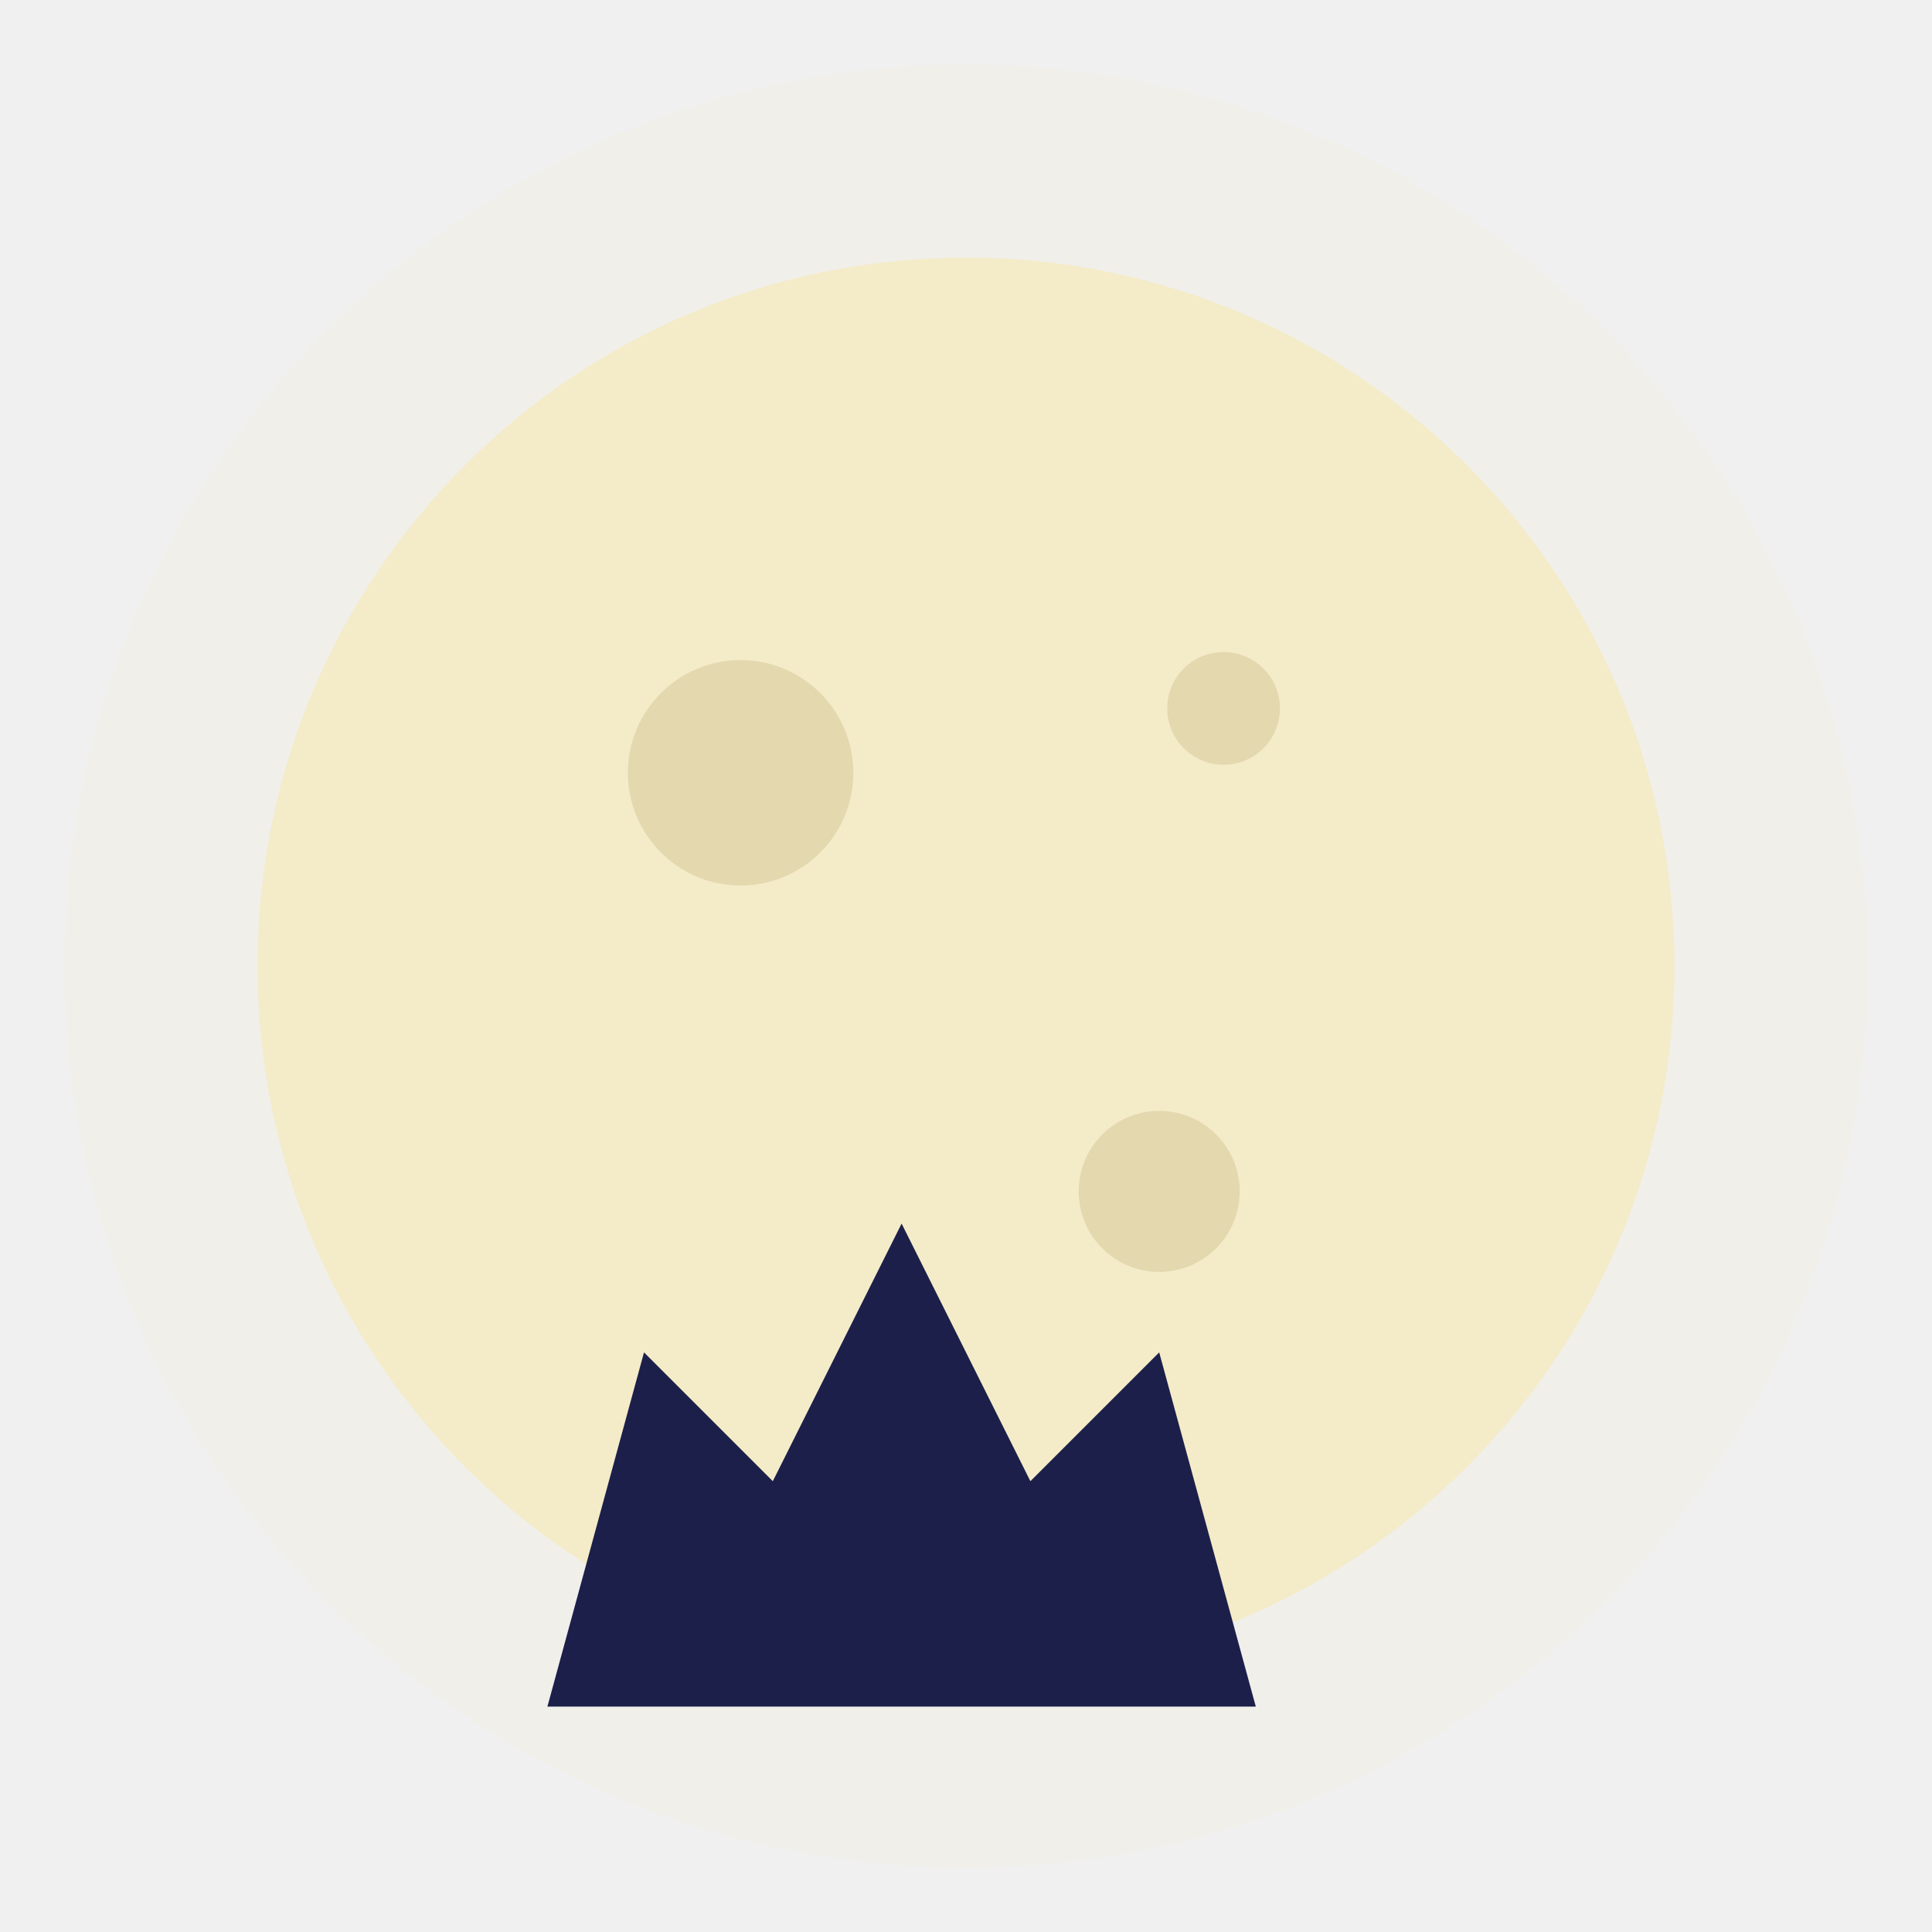
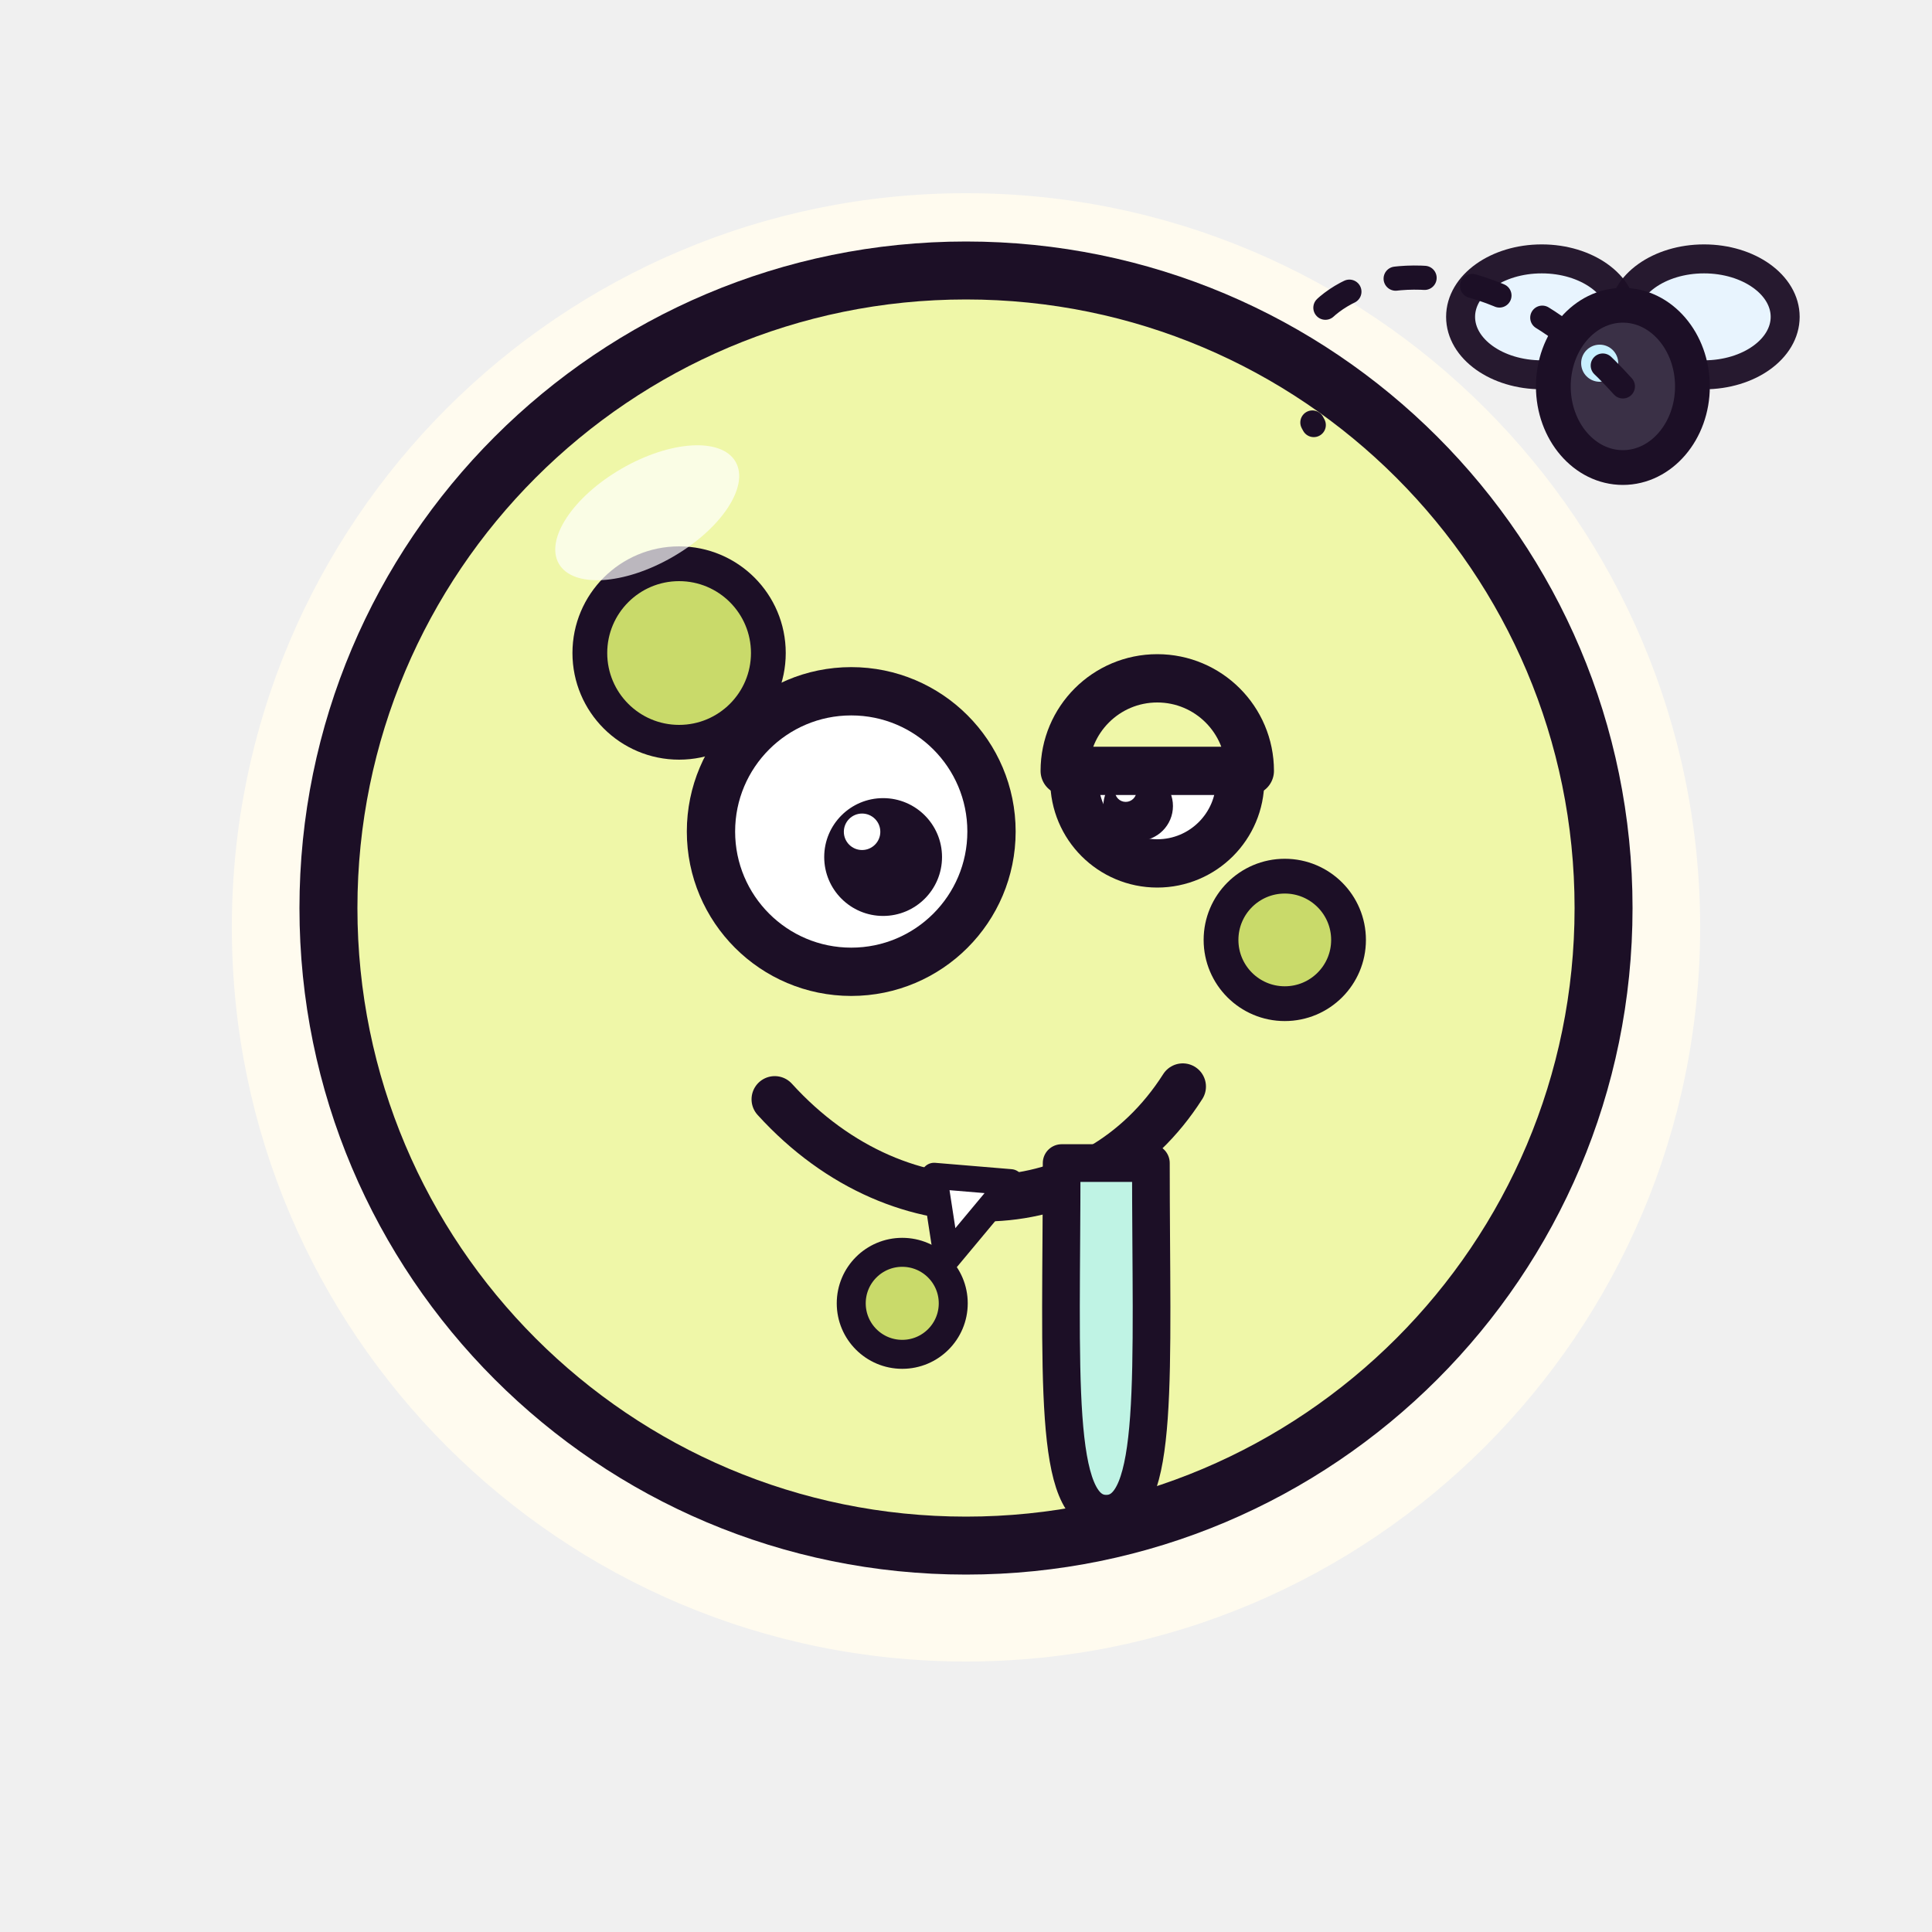
- <svg xmlns="http://www.w3.org/2000/svg" viewBox="0 0 120 120">
-   <circle cx="60" cy="60" r="56" fill="#F4EBC8" opacity=".14" />
-   <circle cx="60" cy="60" r="44" fill="#F4EBC8" />
-   <circle cx="46" cy="48" r="7" fill="#E3D8AE" />
-   <circle cx="72" cy="74" r="5" fill="#E3D8AE" />
-   <circle cx="76" cy="44" r="3.5" fill="#E3D8AE" />
-   <path d="M34 106 L40 84 L48 92 L56 76 L64 92 L72 84 L78 106Z" fill="#1C1F4A" />
-   <path d="M50 70 L54 58 L60 66Z M70 70 L66 58 L60 66Z" fill="#1C1F4A" opacity="0" />
+ <svg xmlns="http://www.w3.org/2000/svg" viewBox="0 0 200 200" stroke-linejoin="round" stroke-linecap="round">
+   <circle cx="100" cy="96" r="76" fill="#FFFBEF" />
+   <circle cx="100" cy="96" r="70" fill="#000" opacity="0" />
+   <circle cx="100" cy="94" r="66" fill="#EFF7A8" stroke="#1C0F26" stroke-width="6" />
+   <circle cx="70.3" cy="67.6" r="9.24" fill="#C9DA6A" stroke="#1C0F26" stroke-width="3.6" />
+   <circle cx="133.0" cy="97.3" r="6.6" fill="#C9DA6A" stroke="#1C0F26" stroke-width="3.6" />
+   <circle cx="93.4" cy="134.92" r="5.28" fill="#C9DA6A" stroke="#1C0F26" stroke-width="3.0" />
+   <circle cx="88.12" cy="86.08" r="14.52" fill="#fff" stroke="#1C0F26" stroke-width="5" />
+   <circle cx="91.42" cy="88.72" r="6.098" fill="#1C0F26" />
+   <circle cx="89.242" cy="86.106" r="1.888" fill="#fff" />
+   <circle cx="119.8" cy="80.8" r="8.58" fill="#fff" stroke="#1C0F26" stroke-width="5" />
+   <circle cx="117.82" cy="83.44" r="3.604" fill="#1C0F26" />
+   <circle cx="116.533" cy="81.896" r="1.115" fill="#fff" />
+   <path d="M110.22 79.8 A9.58 9.58 0 0 1 129.38 79.8Z" fill="#EFF7A8" stroke="#1C0F26" stroke-width="5" />
+   <path d="M80.2 113.8 C93.4 128.32 113.2 127.0 122.44 112.48" fill="none" stroke="#1C0F26" stroke-width="4.8" />
+   <path d="M96.7 121.72 l1.32 8.58 l6.6 -7.92Z" fill="#fff" stroke="#1C0F26" stroke-width="2.7" />
+   <path d="M109.9 120.4 C109.9 142.18 108.9 156.7 114.52 156.7 C120.14 156.7 119.14 142.18 119.14 120.4Z" fill="#BFF3E4" stroke="#1C0F26" stroke-width="3.9" />
+   <ellipse cx="67.0" cy="53.08" rx="10.56" ry="5.28" fill="#fff" opacity=".7" transform="rotate(-30 67.0 53.08)" />
+   <g transform="translate(168 40) scale(1.2)">
+     <ellipse cx="-7" cy="-6" rx="7" ry="5" fill="#E8F4FF" stroke="#1C0F26" stroke-width="2.5" opacity=".95" />
+     <ellipse cx="7" cy="-6" rx="7" ry="5" fill="#E8F4FF" stroke="#1C0F26" stroke-width="2.5" opacity=".95" />
+     <ellipse cx="0" cy="0" rx="6" ry="7" fill="#3A3046" stroke="#1C0F26" stroke-width="3" />
+     <circle cx="-2" cy="-2" r="1.6" fill="#C8F0FF" />
+   </g>
+   <path d="M168 40 C150 20 128 30 136 44" fill="none" stroke="#1C0F26" stroke-width="2.5" stroke-dasharray="3 5" />
</svg>
